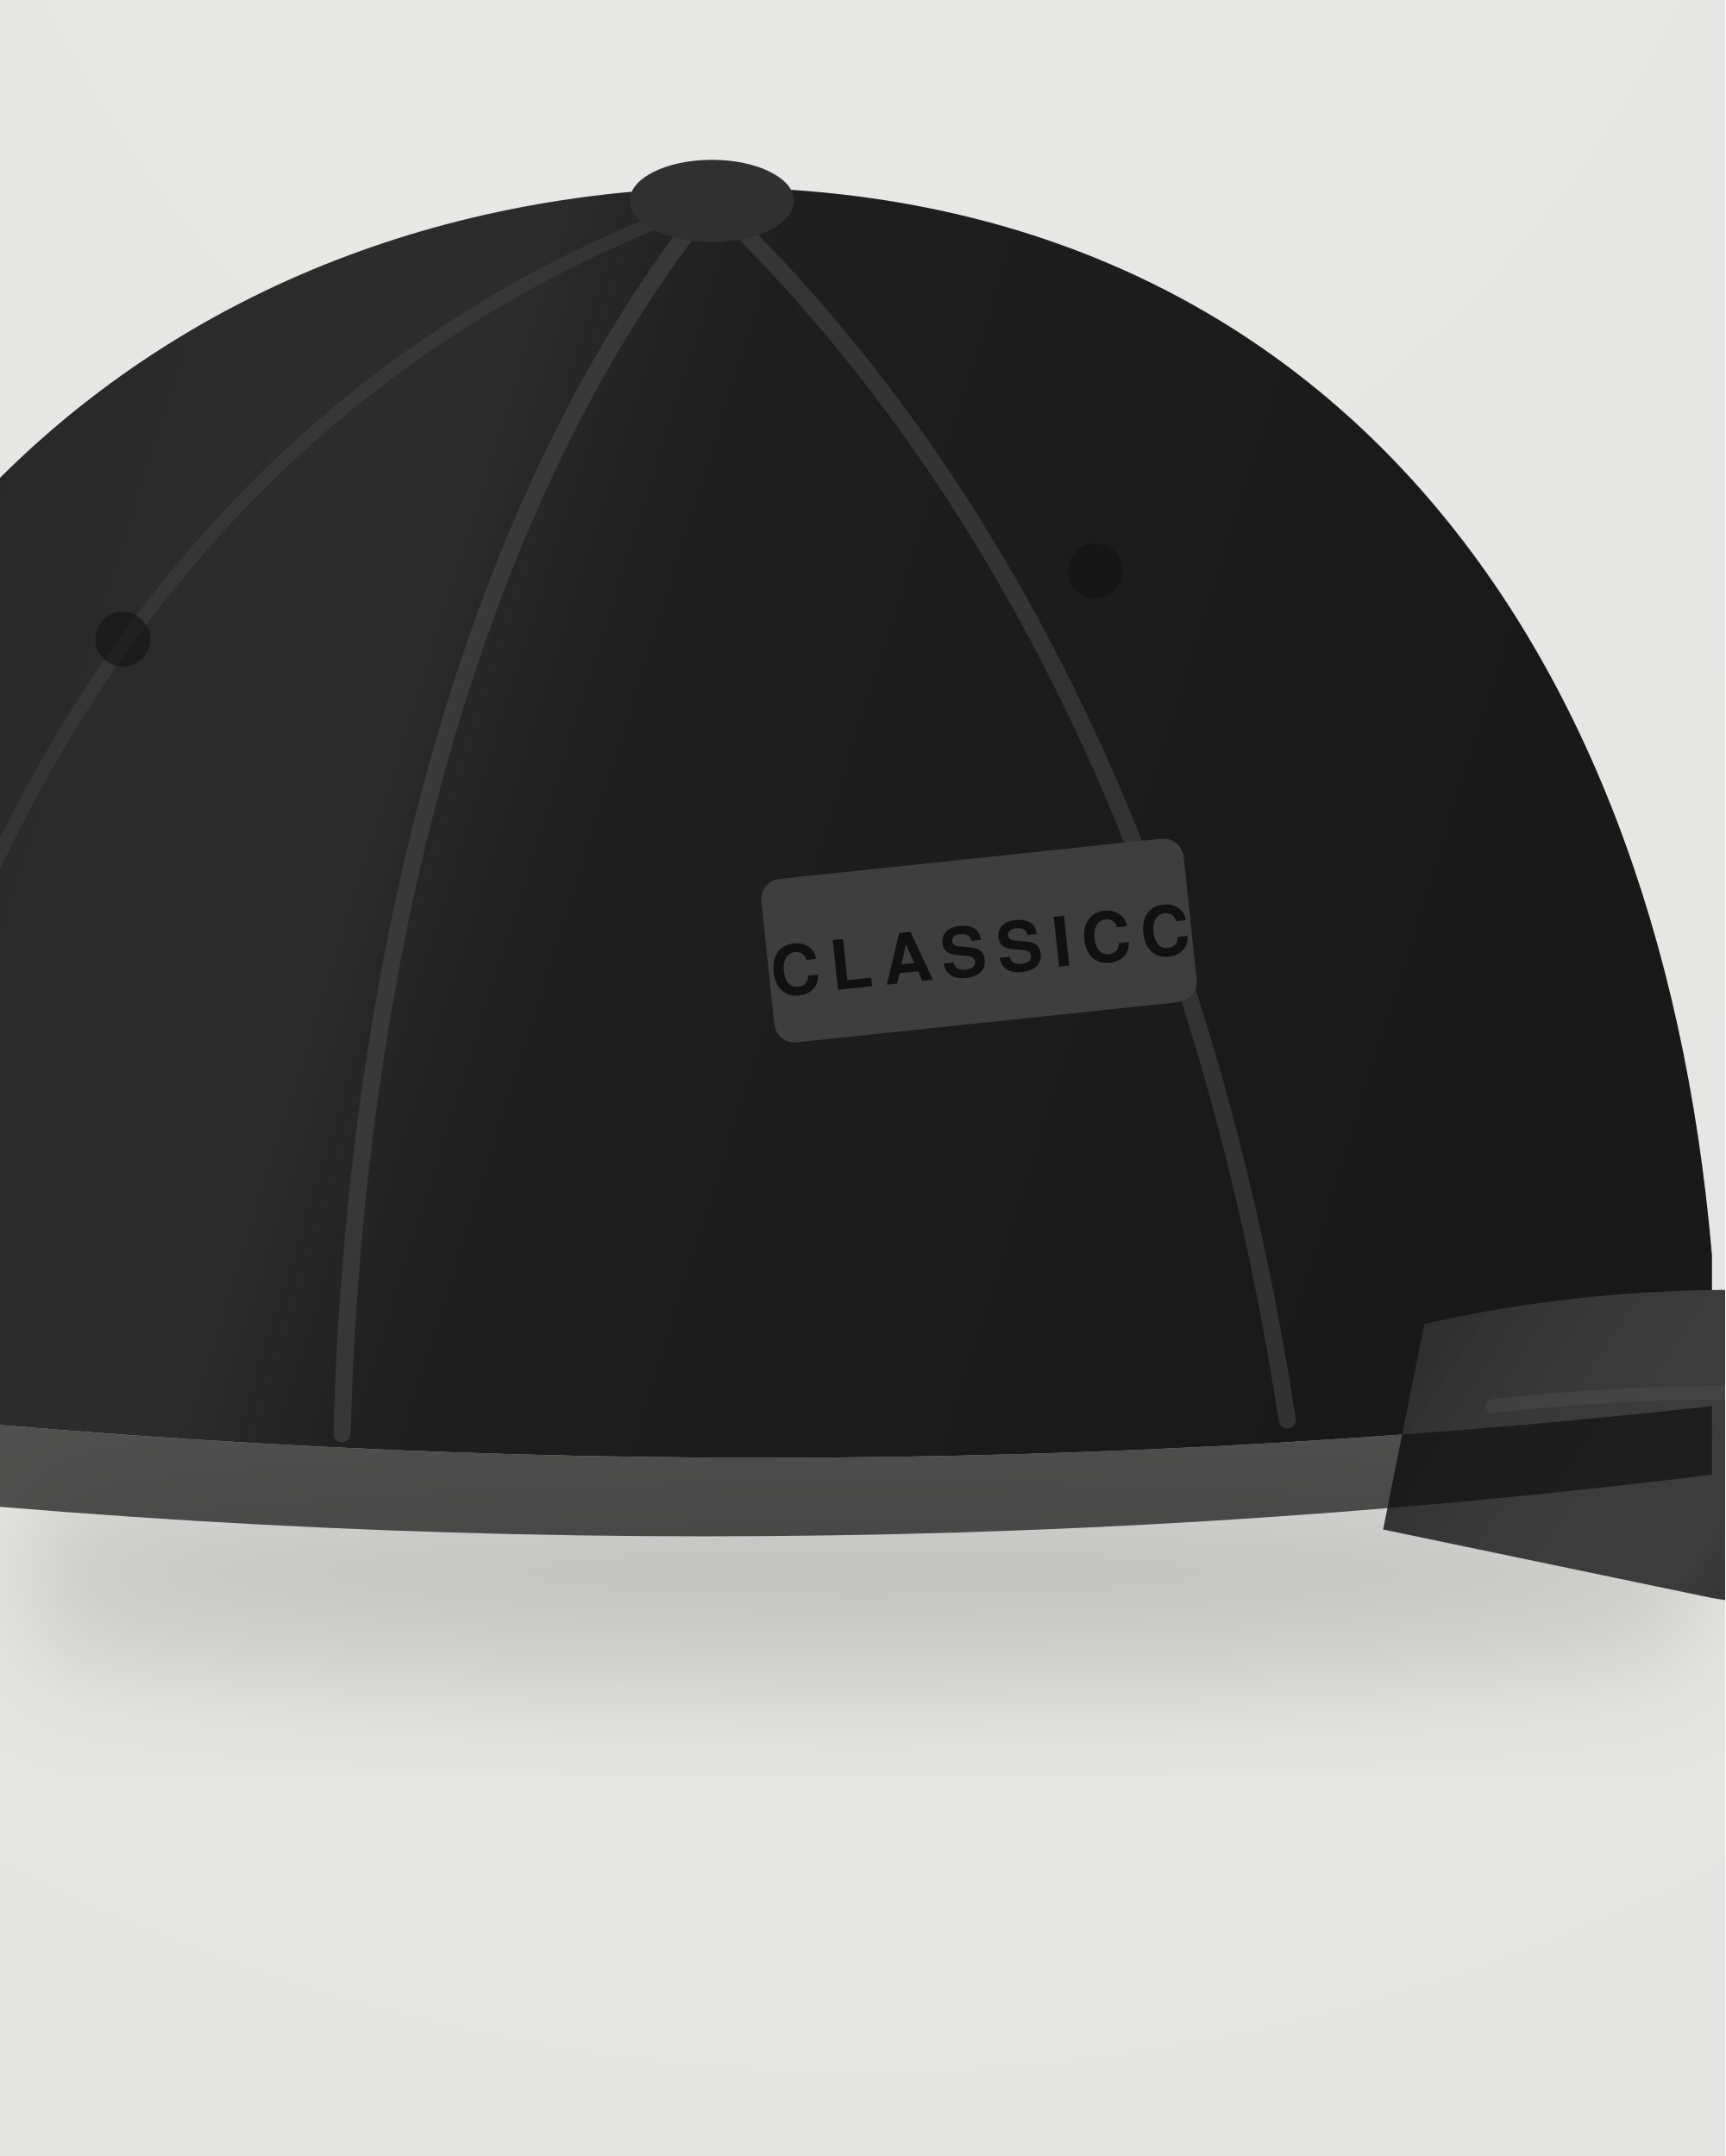
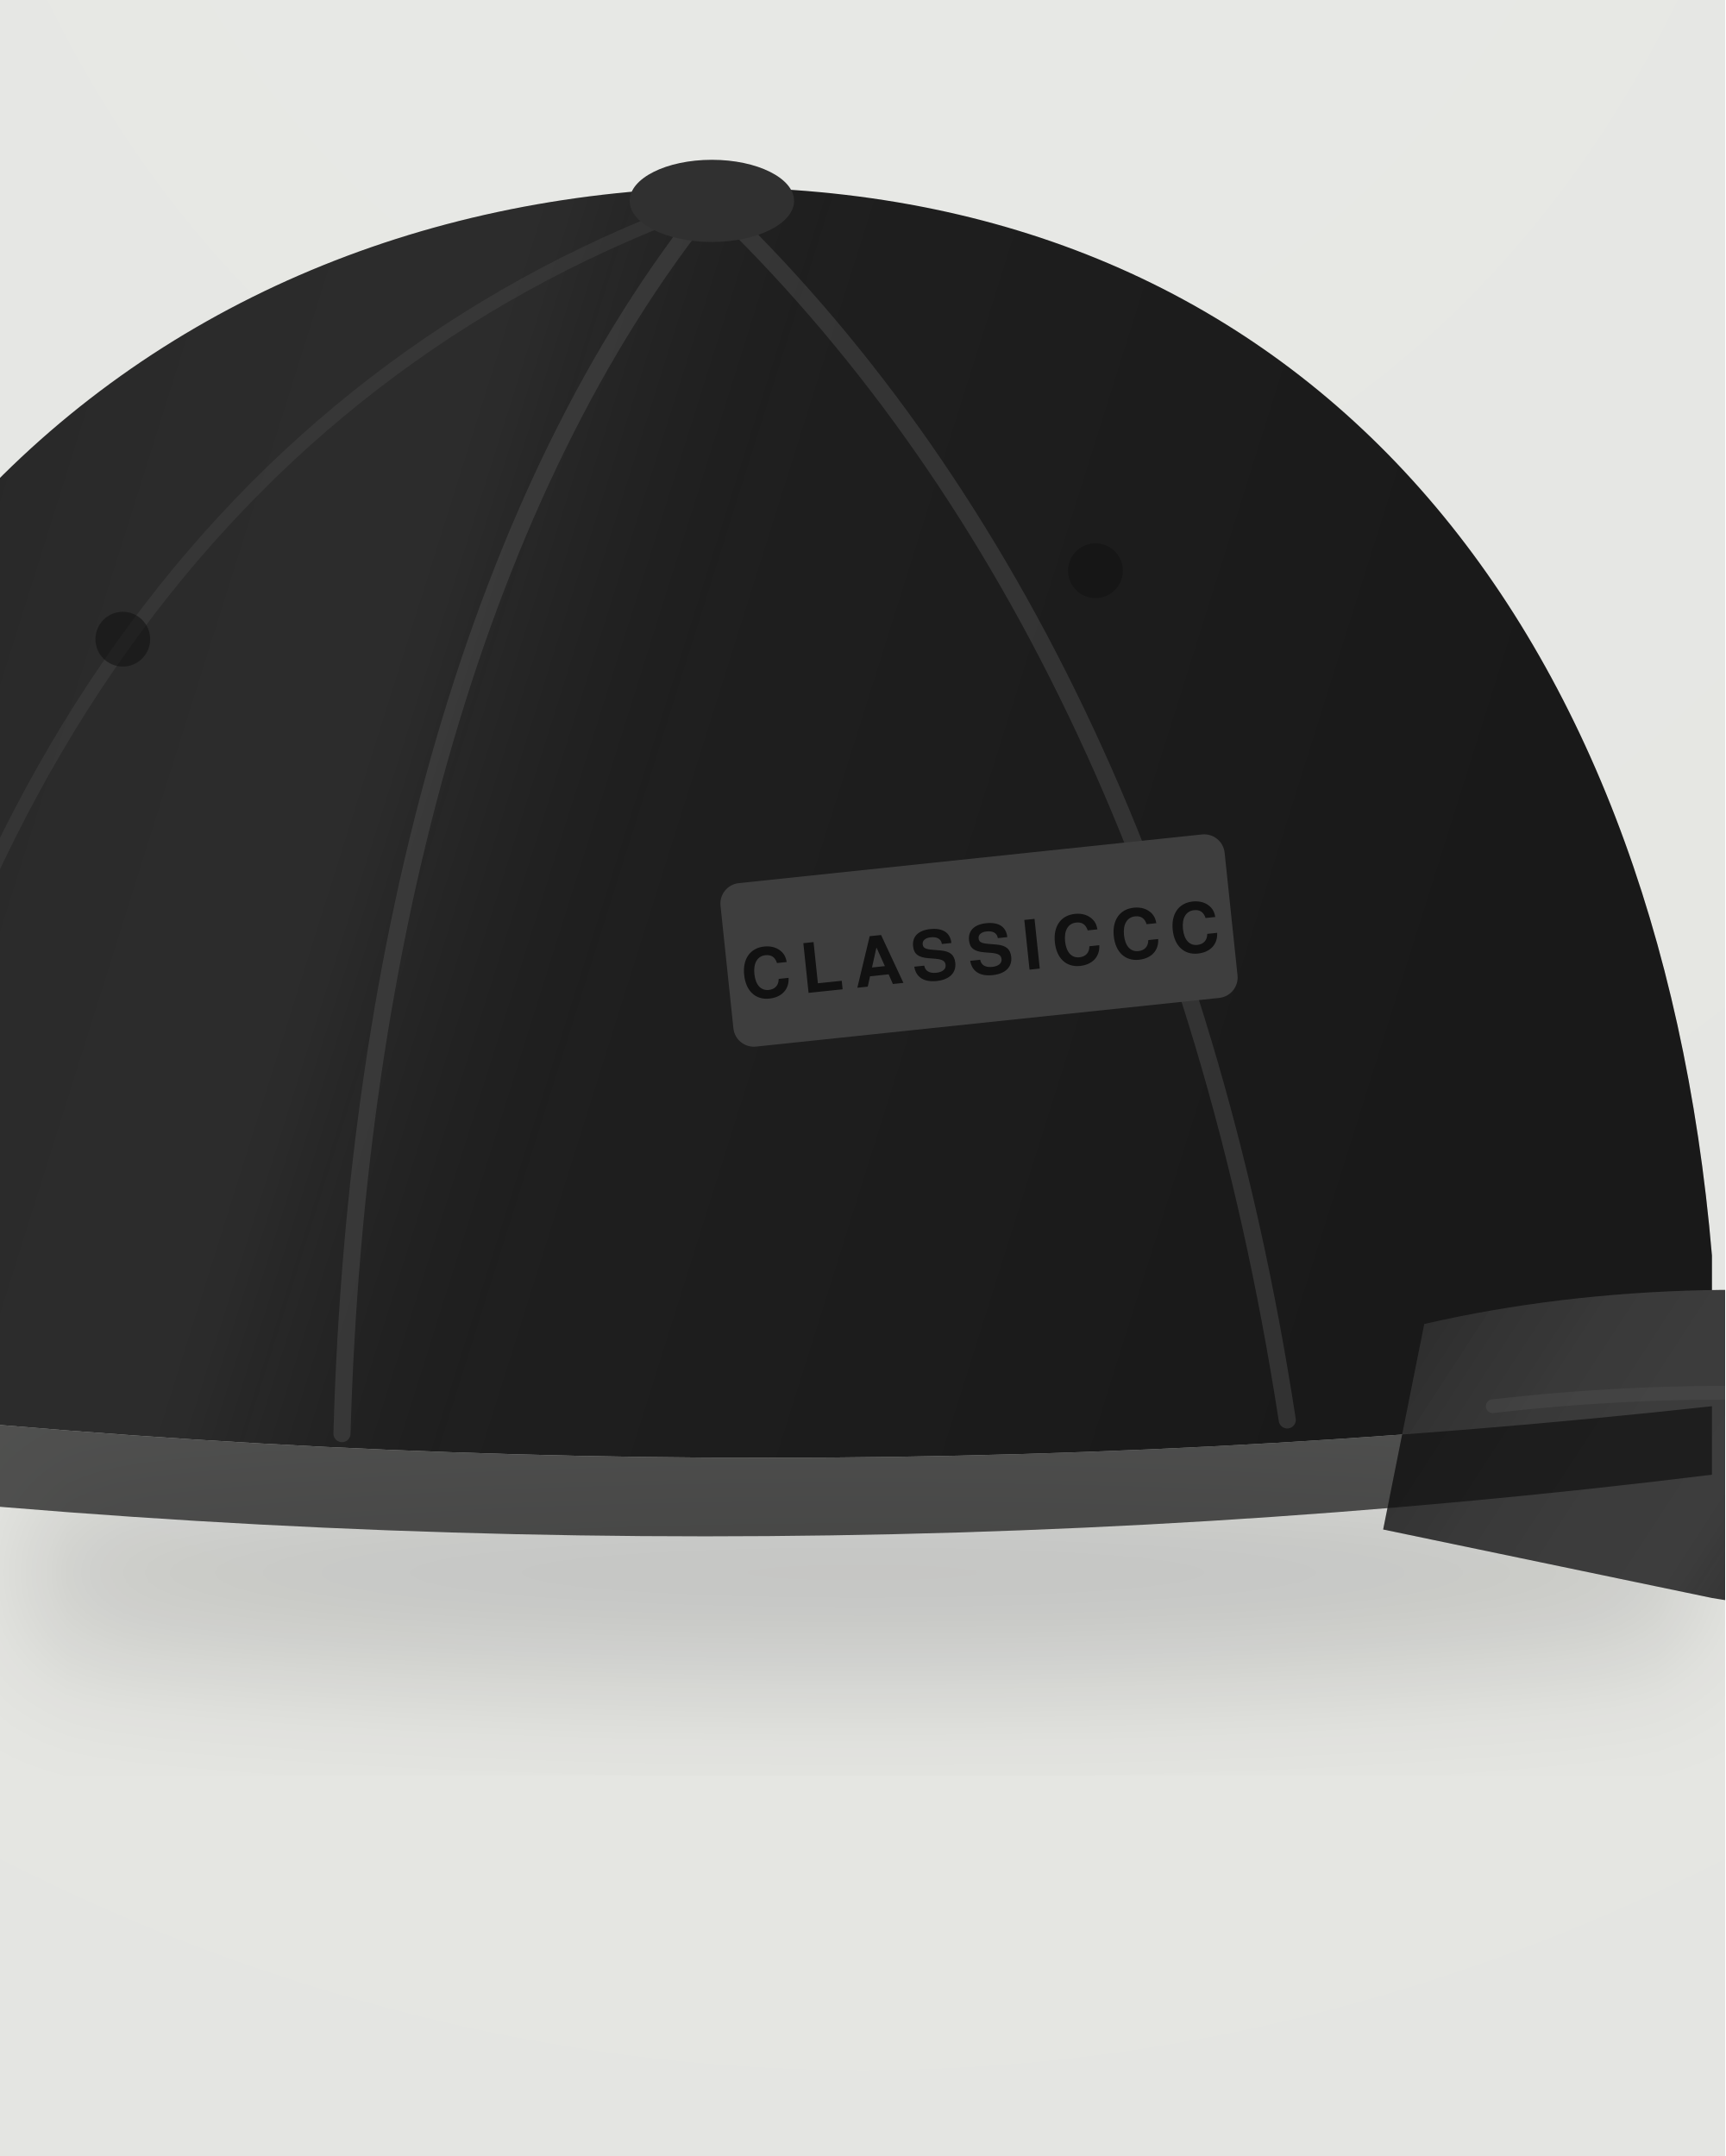
<svg xmlns="http://www.w3.org/2000/svg" viewBox="130 220 340 425" preserveAspectRatio="xMidYMid slice">
  <defs>
    <radialGradient id="bg" cx="50%" cy="38%" r="80%">
      <stop offset="0" stop-color="#e8e9e6" />
      <stop offset="1" stop-color="#DCDDD8" />
    </radialGradient>
    <linearGradient id="sh" x1="0" x2="1" y1="0" y2="0.2">
      <stop offset="0" stop-color="#000" stop-opacity=".16" />
      <stop offset=".42" stop-color="#fff" stop-opacity=".06" />
      <stop offset=".6" stop-color="#000" stop-opacity="0" />
      <stop offset="1" stop-color="#000" stop-opacity=".18" />
    </linearGradient>
    <filter id="blur" x="-50%" y="-50%" width="200%" height="200%">
      <feGaussianBlur stdDeviation="14" />
    </filter>
  </defs>
  <rect x="-600" y="-750" width="1800" height="2250" fill="url(#bg)" />
  <ellipse cx="300" cy="530" rx="200" ry="20" fill="#000" opacity=".16" filter="url(#blur)" />
  <g>
    <g transform="translate(300 400) scale(1.35) translate(-322 -380)">
      <path d="M150 450 C146 340 214 276 300 274 C386 274 438 336 446 430 L446 452 Q300 468 150 450 Z" fill="#1E1E1E" />
      <path d="M150 450 C146 340 214 276 300 274 C386 274 438 336 446 430 L446 452 Q300 468 150 450 Z" fill="url(#sh)" />
      <path d="M300 276 C266 318 248 384 246 456" fill="none" stroke="#505050" stroke-width="2.5" stroke-linecap="round" stroke-linejoin="round" opacity="0.45" />
      <path d="M300 276 C342 316 372 376 384 454" fill="none" stroke="#505050" stroke-width="2.5" stroke-linecap="round" stroke-linejoin="round" opacity="0.45" />
      <path d="M300 276 C232 300 186 360 172 452" fill="none" stroke="#505050" stroke-width="2" stroke-linecap="round" stroke-linejoin="round" opacity="0.3" />
      <ellipse cx="300" cy="276" rx="12" ry="6" fill="#303030" />
      <circle cx="214" cy="340" r="4" fill="#111111" opacity=".55" />
      <circle cx="356" cy="330" r="4" fill="#111111" opacity=".55" />
-       <rect x="308" y="372" width="62" height="24" rx="3" fill="#3e3e3e" transform="rotate(-6 339 384)" />
-       <text x="339" y="389" text-anchor="middle" transform="rotate(-6 339 384)" font-family="Helvetica, Arial, sans-serif" font-size="10" font-weight="700" letter-spacing="1.5" fill="#111111">CLASSICC</text>
+       <rect x="302" y="372" width="74" height="24" rx="3" fill="#3e3e3e" transform="rotate(-6 339 384)" />
+       <text x="339" y="389" text-anchor="middle" transform="rotate(-6 339 384)" font-family="Helvetica, Arial, sans-serif" font-size="10" font-weight="700" letter-spacing="1.5" fill="#111111">CLASSICCC</text>
      <path d="M404 440 C456 428 520 438 560 466 C552 484 506 490 446 480 L398 470 Z" fill="#303030" />
      <path d="M404 440 C456 428 520 438 560 466 C552 484 506 490 446 480 L398 470 Z" fill="url(#sh)" />
      <path d="M414 452 C466 446 516 454 548 472" fill="none" stroke="#505050" stroke-width="2" stroke-linecap="round" stroke-linejoin="round" opacity="0.4" />
      <path d="M150 450 Q300 468 446 452 L446 462 Q300 480 150 462 Z" fill="#111111" opacity=".7" />
    </g>
  </g>
</svg>
